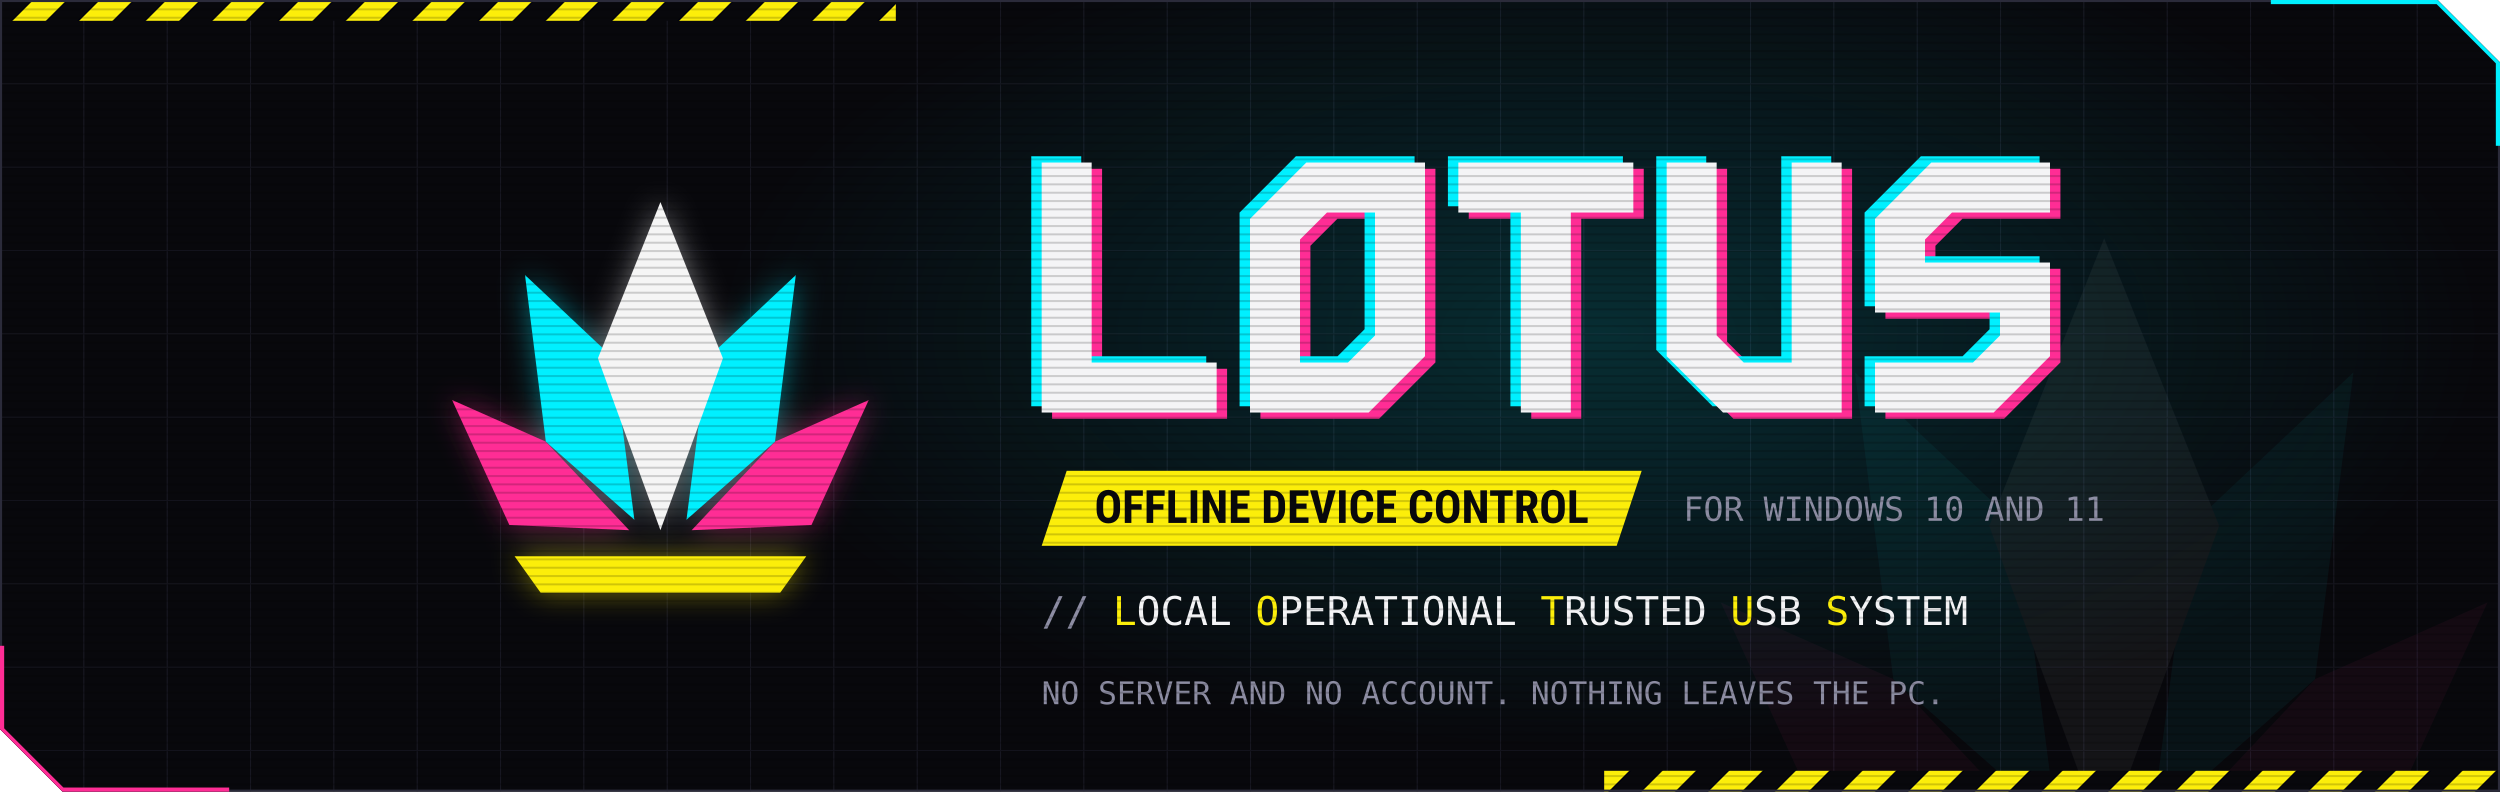
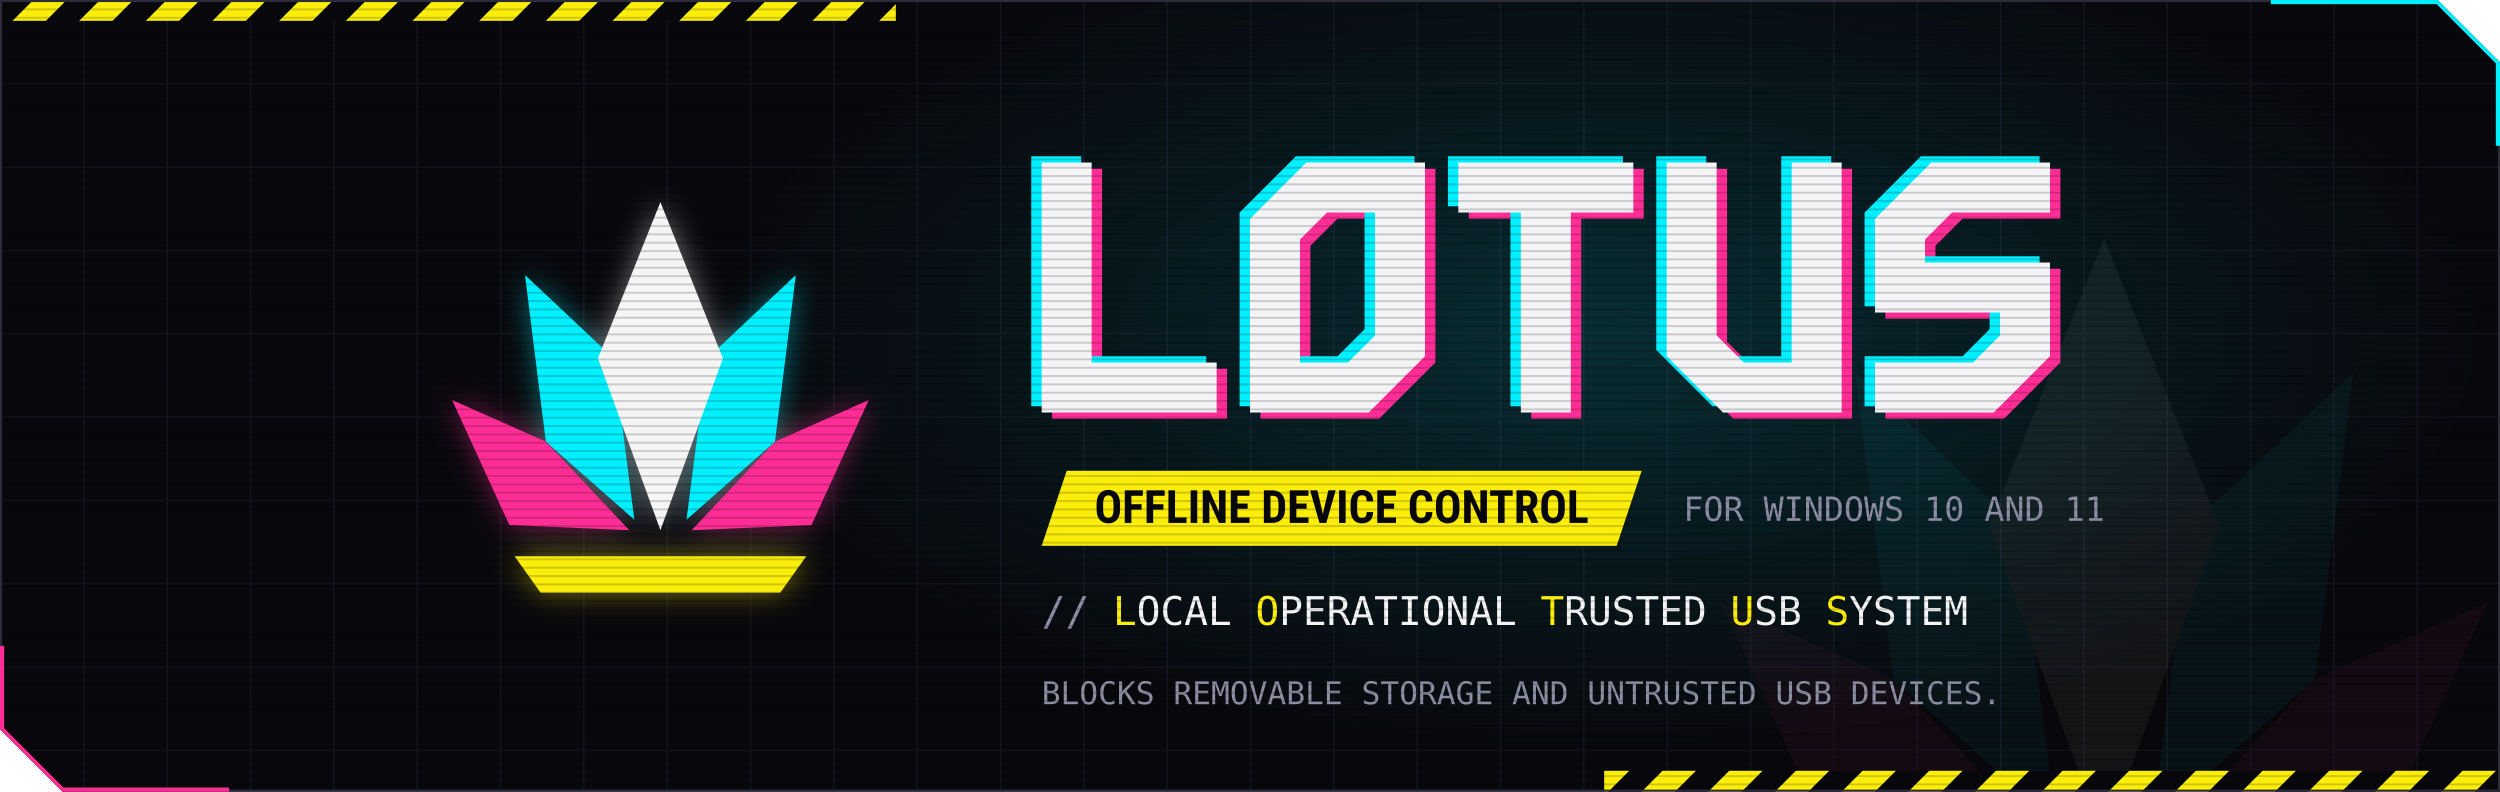
<svg xmlns="http://www.w3.org/2000/svg" viewBox="0 0 1200 380" width="1200" height="380" role="img" aria-labelledby="t d">
  <defs>
    <pattern id="hz" width="32" height="32" patternUnits="userSpaceOnUse" patternTransform="skewX(-45)">
      <rect width="32" height="32" fill="#FCEE0A" />
      <rect width="16" height="32" fill="#08080C" />
    </pattern>
    <pattern id="grid" width="40" height="40" patternUnits="userSpaceOnUse">
      <path d="M40 0H0V40" fill="none" stroke="#2B2B3A" stroke-width="1" opacity=".45" />
    </pattern>
    <pattern id="scan" width="4" height="4" patternUnits="userSpaceOnUse">
      <rect width="4" height="1" fill="#000" opacity=".16" />
    </pattern>
    <clipPath id="frame">
      <polygon points="0,0 1170,0 1200,30 1200,380 30,380 0,350" />
    </clipPath>
    <radialGradient id="halo" cx=".5" cy=".5" r=".5">
      <stop offset="0" stop-color="#00F0FF" stop-opacity=".16" />
      <stop offset="1" stop-color="#00F0FF" stop-opacity="0" />
    </radialGradient>
    <filter id="glow" x="-30%" y="-30%" width="160%" height="160%">
      <feGaussianBlur stdDeviation="7" />
    </filter>
  </defs>
  <style>.mono{font-family:Consolas,'Cascadia Mono','SF Mono',Menlo,'DejaVu Sans Mono','Liberation Mono',monospace}.cond{font-family:Bahnschrift,'DIN Alternate','DIN Condensed','Roboto Condensed','Arial Narrow','Helvetica Neue',Arial,sans-serif;font-weight:700;font-stretch:condensed}@keyframes pop{from{opacity:0;transform:scale(.2)}to{opacity:1;transform:scale(1)}}.pop{animation:pop .55s cubic-bezier(.2,1.5,.4,1) both;transform-box:fill-box;transform-origin:50% 100%}@keyframes k{from{opacity:0}to{opacity:1}}.k{animation:k .01s steps(1) both}@media (prefers-reduced-motion:reduce){*{animation:none!important}}</style>
  <g clip-path="url(#frame)">
    <rect width="1200" height="380" fill="#08080C" />
    <rect width="1200" height="380" fill="url(#grid)" />
    <g opacity=".05">
      <polygon points="826,289.2 908.8,326 982.4,404.2 876.6,399.6" fill="#FF2D95" />
      <polygon points="1194,289.2 1111.2,326 1037.6,404.2 1143.4,399.6" fill="#FF2D95" />
      <polygon points="890.4,178.8 968.6,252.4 987,395 908.8,326" fill="#00F0FF" />
      <polygon points="1129.6,178.8 1051.4,252.4 1033,395 1111.2,326" fill="#00F0FF" />
      <polygon points="1010,114.4 1065.2,252.4 1010,404.2 954.8,252.4" fill="#F5F5F5" />
      <polygon points="881.2,427.2 1138.8,427.2 1115.8,459.4 904.2,459.4" fill="#FCEE0A" />
    </g>
    <g transform="translate(128 0) scale(1)">
      <ellipse cx="640" cy="160" rx="430" ry="200" fill="url(#halo)" />
      <g opacity=".45" filter="url(#glow)">
        <polygon points="89,192 134,212 174,254.5 116.5,252" fill="#FF2D95" />
        <polygon points="289,192 244,212 204,254.5 261.5,252" fill="#FF2D95" />
        <polygon points="124,132 166.5,172 176.5,249.5 134,212" fill="#00F0FF" />
        <polygon points="254,132 211.5,172 201.5,249.5 244,212" fill="#00F0FF" />
        <polygon points="189,97 219,172 189,254.5 159,172" fill="#F5F5F5" />
        <polygon points="119,267 259,267 246.5,284.5 131.5,284.5" fill="#FCEE0A" />
      </g>
      <polygon points="89,192 134,212 174,254.5 116.5,252" fill="#FF2D95" class="pop" style="animation-delay:0.15s" />
      <polygon points="289,192 244,212 204,254.5 261.5,252" fill="#FF2D95" class="pop" style="animation-delay:0.27s" />
      <polygon points="124,132 166.5,172 176.5,249.5 134,212" fill="#00F0FF" class="pop" style="animation-delay:0.39s" />
      <polygon points="254,132 211.5,172 201.5,249.5 244,212" fill="#00F0FF" class="pop" style="animation-delay:0.51s" />
      <polygon points="189,97 219,172 189,254.5 159,172" fill="#F5F5F5" class="pop" style="animation-delay:0.63s" />
      <polygon points="119,267 259,267 246.5,284.5 131.5,284.5" fill="#FCEE0A" class="pop" style="animation-delay:0.75s" />
      <g transform="translate(372 78)">
        <g transform="translate(5 3)">
          <g fill="none" stroke="#FF2D95" stroke-width="24" stroke-linejoin="miter" stroke-miterlimit="6">
            <path transform="translate(0 0)" d="M12 0V108H84" />
            <path transform="translate(100 0)" d="M32 12H72V88L52 108H12V32Z" />
            <path transform="translate(200 0)" d="M0 12H84M42 12V120" />
            <path transform="translate(300 0)" d="M12 0V88L32 108H72V0" />
            <path transform="translate(400 0)" d="M84 12H32L12 32V60H72V88L52 108H0" />
          </g>
        </g>
        <g transform="translate(-5 -3)">
          <g fill="none" stroke="#00F0FF" stroke-width="24" stroke-linejoin="miter" stroke-miterlimit="6">
            <path transform="translate(0 0)" d="M12 0V108H84" />
            <path transform="translate(100 0)" d="M32 12H72V88L52 108H12V32Z" />
            <path transform="translate(200 0)" d="M0 12H84M42 12V120" />
            <path transform="translate(300 0)" d="M12 0V88L32 108H72V0" />
            <path transform="translate(400 0)" d="M84 12H32L12 32V60H72V88L52 108H0" />
          </g>
        </g>
        <g fill="none" stroke="#F4F4F6" stroke-width="24" stroke-linejoin="miter" stroke-miterlimit="6">
          <path transform="translate(0 0)" d="M12 0V108H84" />
          <path transform="translate(100 0)" d="M32 12H72V88L52 108H12V32Z" />
          <path transform="translate(200 0)" d="M0 12H84M42 12V120" />
          <path transform="translate(300 0)" d="M12 0V88L32 108H72V0" />
          <path transform="translate(400 0)" d="M84 12H32L12 32V60H72V88L52 108H0" />
        </g>
      </g>
      <polygon points="384,226 660,226 648,262 372,262" fill="#FCEE0A" />
      <text x="516" y="251" class="cond" font-size="22" fill="#08080C" text-anchor="middle" textLength="236" lengthAdjust="spacingAndGlyphs">OFFLINE DEVICE CONTROL</text>
      <text x="680" y="250" class="mono" font-size="16" fill="#8D8DA3" text-anchor="start" textLength="201.6" lengthAdjust="spacing" xml:space="preserve">FOR WINDOWS 10 AND 11</text>
      <text x="372" y="300" class="mono" font-size="19" fill="#8D8DA3" text-anchor="start" textLength="22.8" lengthAdjust="spacing" xml:space="preserve">//</text>
      <text x="406.2" y="300" class="mono k" font-size="19" fill="#FCEE0A" style="animation-delay:0.90s">L</text>
      <text x="417.6" y="300" class="mono k" font-size="19" fill="#F4F4F6" style="animation-delay:0.94s">O</text>
      <text x="429" y="300" class="mono k" font-size="19" fill="#F4F4F6" style="animation-delay:0.97s">C</text>
      <text x="440.4" y="300" class="mono k" font-size="19" fill="#F4F4F6" style="animation-delay:1.01s">A</text>
      <text x="451.8" y="300" class="mono k" font-size="19" fill="#F4F4F6" style="animation-delay:1.04s">L</text>
      <text x="474.6" y="300" class="mono k" font-size="19" fill="#FCEE0A" style="animation-delay:1.11s">O</text>
      <text x="486" y="300" class="mono k" font-size="19" fill="#F4F4F6" style="animation-delay:1.15s">P</text>
      <text x="497.4" y="300" class="mono k" font-size="19" fill="#F4F4F6" style="animation-delay:1.18s">E</text>
      <text x="508.8" y="300" class="mono k" font-size="19" fill="#F4F4F6" style="animation-delay:1.22s">R</text>
      <text x="520.2" y="300" class="mono k" font-size="19" fill="#F4F4F6" style="animation-delay:1.25s">A</text>
      <text x="531.6" y="300" class="mono k" font-size="19" fill="#F4F4F6" style="animation-delay:1.29s">T</text>
      <text x="543" y="300" class="mono k" font-size="19" fill="#F4F4F6" style="animation-delay:1.32s">I</text>
      <text x="554.4" y="300" class="mono k" font-size="19" fill="#F4F4F6" style="animation-delay:1.35s">O</text>
      <text x="565.8" y="300" class="mono k" font-size="19" fill="#F4F4F6" style="animation-delay:1.39s">N</text>
      <text x="577.2" y="300" class="mono k" font-size="19" fill="#F4F4F6" style="animation-delay:1.43s">A</text>
      <text x="588.6" y="300" class="mono k" font-size="19" fill="#F4F4F6" style="animation-delay:1.46s">L</text>
      <text x="611.4" y="300" class="mono k" font-size="19" fill="#FCEE0A" style="animation-delay:1.53s">T</text>
      <text x="622.8" y="300" class="mono k" font-size="19" fill="#F4F4F6" style="animation-delay:1.56s">R</text>
      <text x="634.2" y="300" class="mono k" font-size="19" fill="#F4F4F6" style="animation-delay:1.60s">U</text>
      <text x="645.6" y="300" class="mono k" font-size="19" fill="#F4F4F6" style="animation-delay:1.64s">S</text>
      <text x="657" y="300" class="mono k" font-size="19" fill="#F4F4F6" style="animation-delay:1.67s">T</text>
      <text x="668.4" y="300" class="mono k" font-size="19" fill="#F4F4F6" style="animation-delay:1.71s">E</text>
      <text x="679.8" y="300" class="mono k" font-size="19" fill="#F4F4F6" style="animation-delay:1.74s">D</text>
      <text x="702.6" y="300" class="mono k" font-size="19" fill="#FCEE0A" style="animation-delay:1.81s">U</text>
      <text x="714" y="300" class="mono k" font-size="19" fill="#F4F4F6" style="animation-delay:1.85s">S</text>
      <text x="725.4" y="300" class="mono k" font-size="19" fill="#F4F4F6" style="animation-delay:1.88s">B</text>
      <text x="748.2" y="300" class="mono k" font-size="19" fill="#FCEE0A" style="animation-delay:1.95s">S</text>
      <text x="759.6" y="300" class="mono k" font-size="19" fill="#F4F4F6" style="animation-delay:1.99s">Y</text>
      <text x="771" y="300" class="mono k" font-size="19" fill="#F4F4F6" style="animation-delay:2.02s">S</text>
      <text x="782.4" y="300" class="mono k" font-size="19" fill="#F4F4F6" style="animation-delay:2.06s">T</text>
      <text x="793.8" y="300" class="mono k" font-size="19" fill="#F4F4F6" style="animation-delay:2.09s">E</text>
      <text x="805.2" y="300" class="mono k" font-size="19" fill="#F4F4F6" style="animation-delay:2.12s">M</text>
-       <text x="372" y="338" class="mono" font-size="15" fill="#8D8DA3" text-anchor="start" textLength="432" lengthAdjust="spacing" xml:space="preserve">NO SERVER AND NO ACCOUNT. NOTHING LEAVES THE PC.</text>
+       <text x="372" y="338" class="mono" font-size="15" fill="#8D8DA3" text-anchor="start" textLength="459" lengthAdjust="spacing" xml:space="preserve">BLOCKS REMOVABLE STORAGE AND UNTRUSTED USB DEVICES.</text>
    </g>
    <rect x="0" y="0" width="430" height="10" fill="url(#hz)" />
    <rect x="770" y="370" width="430" height="10" fill="url(#hz)" />
    <rect width="1200" height="380" fill="url(#scan)" />
    <polygon points="0,0 1170,0 1200,30 1200,380 30,380 0,350" fill="none" stroke="#2B2B3A" stroke-width="2" />
    <path d="M1090 1H1170L1199 30 V70" fill="none" stroke="#00F0FF" stroke-width="2" />
    <path d="M110 379H30L1 350 V310" fill="none" stroke="#FF2D95" stroke-width="2" />
  </g>
</svg>
